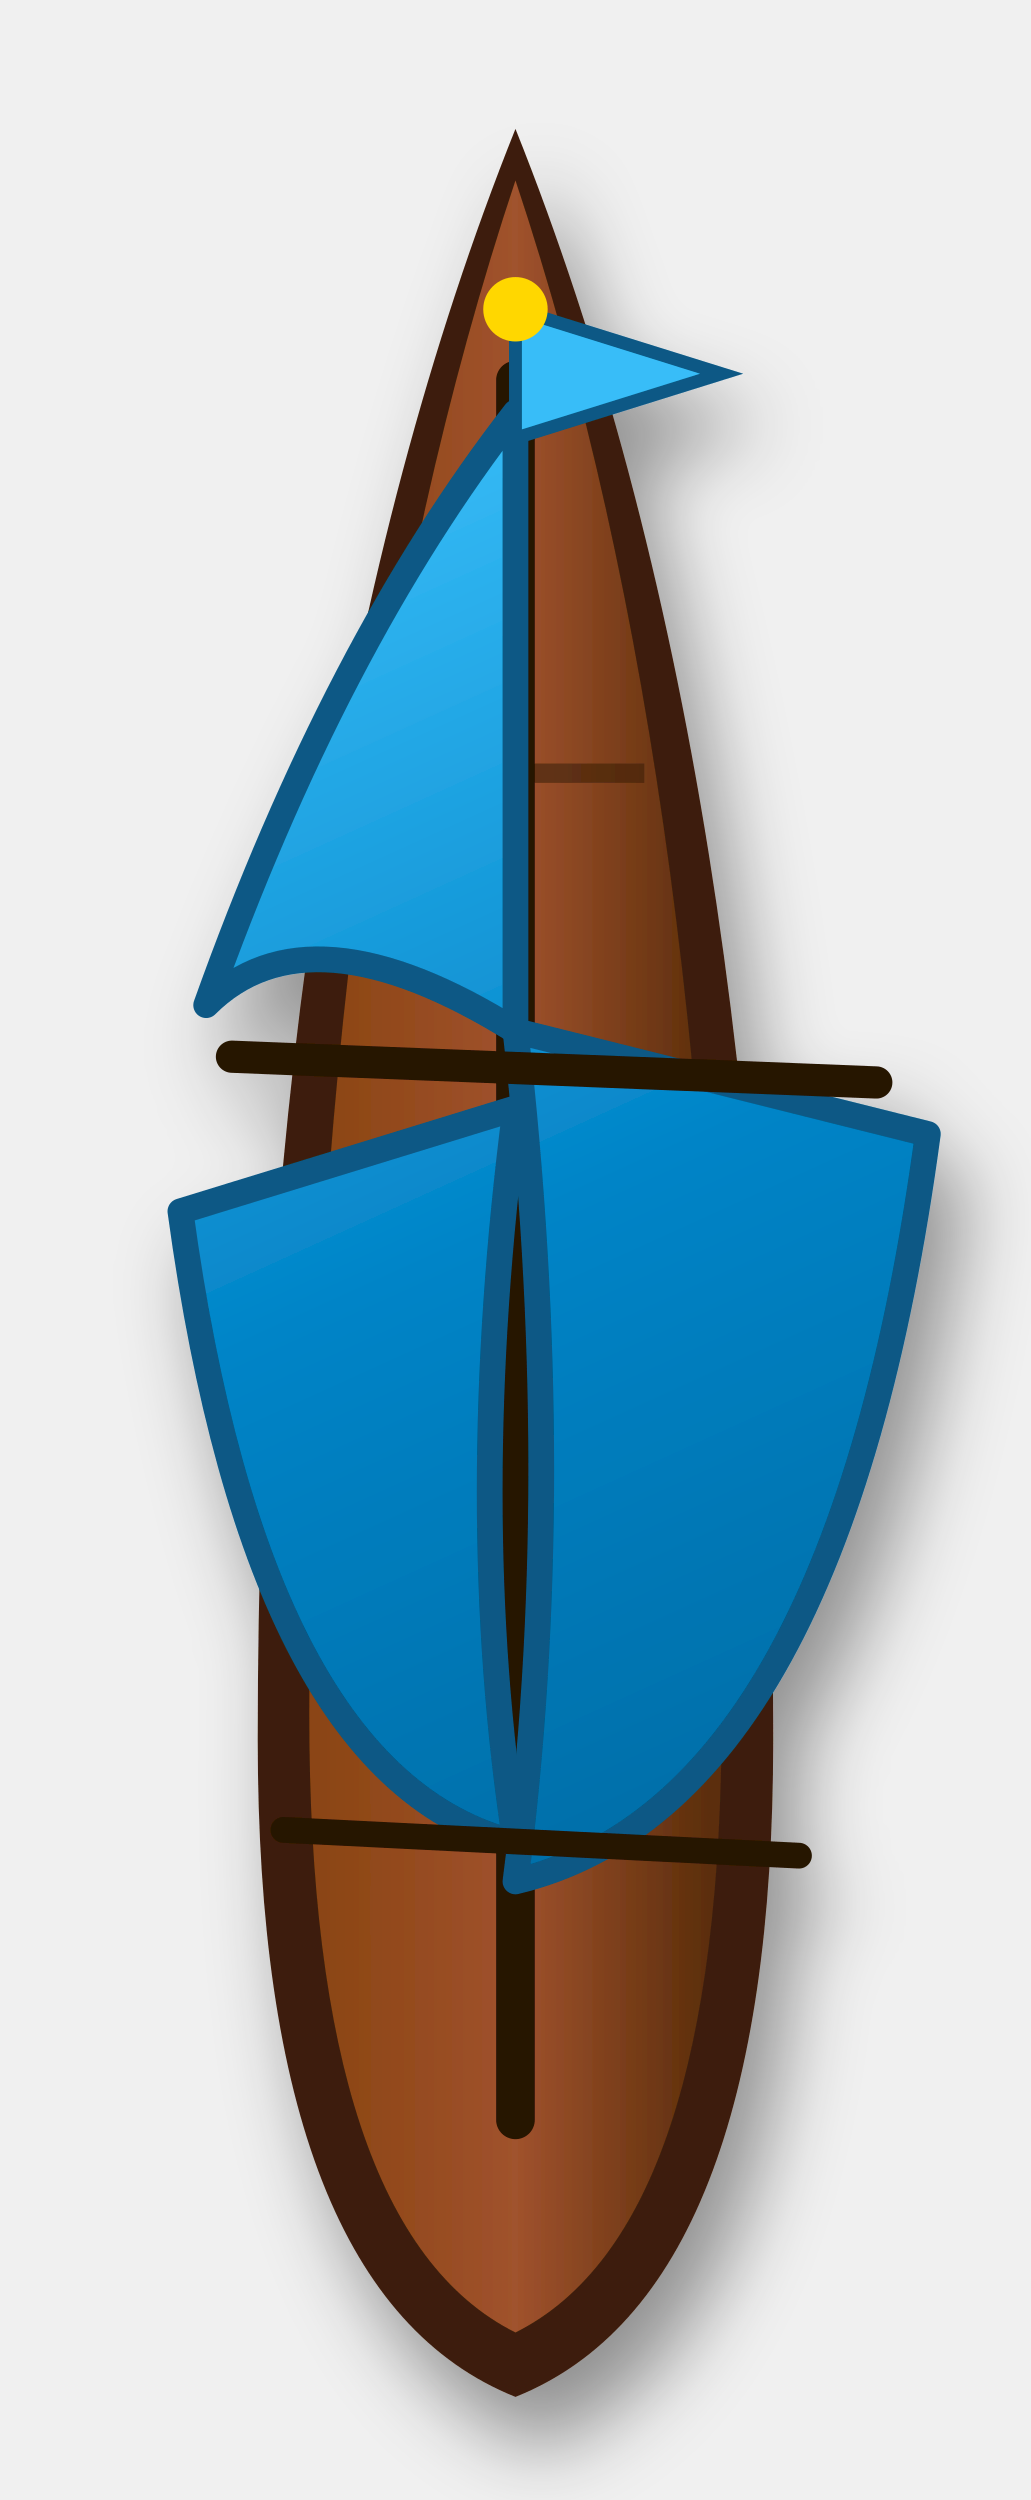
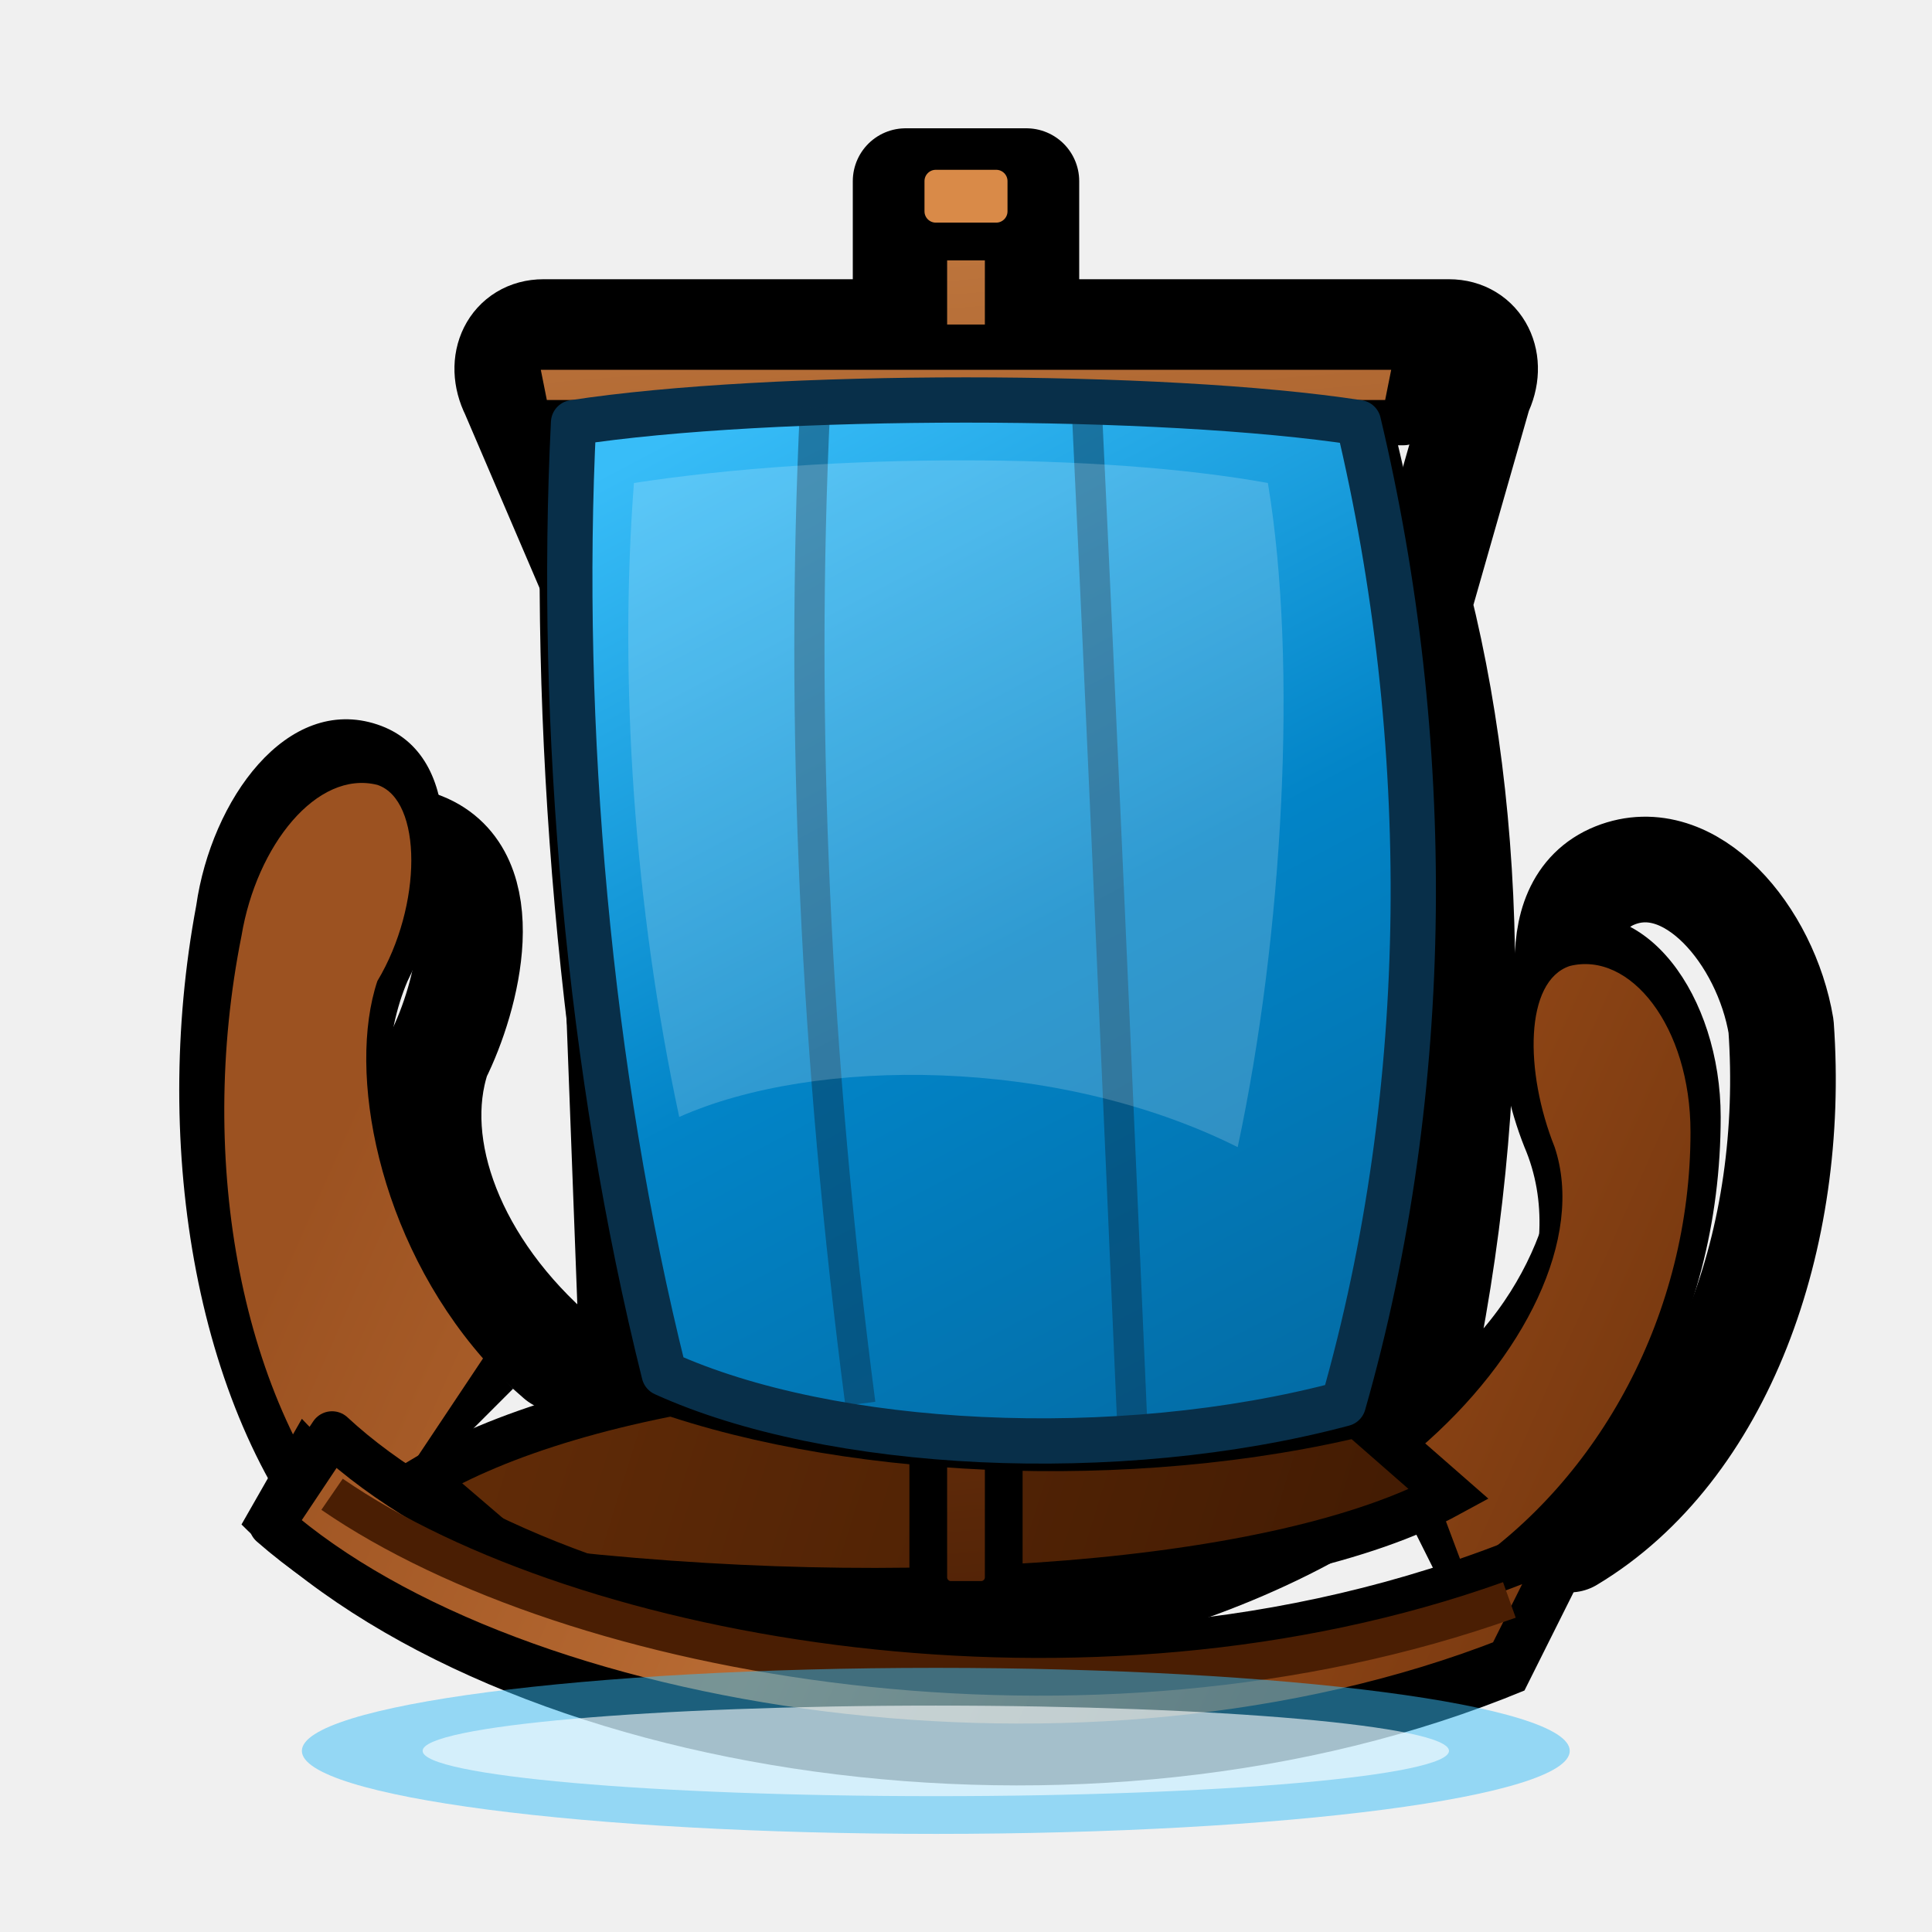
- <svg xmlns="http://www.w3.org/2000/svg" width="80" height="194" viewBox="0 0 80 194" fill="none">
+ <svg xmlns="http://www.w3.org/2000/svg" width="128" height="128" viewBox="0 0 128 128">
  <defs>
-     <linearGradient id="sailGrad_blue" x1="15" y1="40" x2="65" y2="150" gradientUnits="userSpaceOnUse">
+     <linearGradient id="sail_front_blue" x1="50" y1="26" x2="88" y2="98" gradientUnits="userSpaceOnUse">
      <stop offset="0%" stop-color="#38BDF8" />
      <stop offset="50%" stop-color="#0284C7" />
      <stop offset="100%" stop-color="#0369A1" />
    </linearGradient>
-     <linearGradient id="hullGrad_blue" x1="25" y1="97" x2="55" y2="97" gradientUnits="userSpaceOnUse">
-       <stop offset="0%" stop-color="#8B4513" />
-       <stop offset="50%" stop-color="#A0522D" />
-       <stop offset="100%" stop-color="#5C2E0B" />
+     <linearGradient id="sail_shadow_blue" x1="40" y1="60" x2="60" y2="96" gradientUnits="userSpaceOnUse">
+       <stop offset="0%" stop-color="#0284C7" />
+       <stop offset="100%" stop-color="#082F49" />
    </linearGradient>
-     <filter id="dropShadow_blue" x="-20%" y="-10%" width="140%" height="130%">
-       <feDropShadow dx="2" dy="4" stdDeviation="3" flood-opacity="0.4" />
-     </filter>
+     <linearGradient id="hull_main" x1="20" y1="80" x2="110" y2="120" gradientUnits="userSpaceOnUse">
+       <stop offset="0%" stop-color="#9C5221" />
+       <stop offset="40%" stop-color="#B86B33" />
+       <stop offset="70%" stop-color="#8C4415" />
+       <stop offset="100%" stop-color="#6E330D" />
+     </linearGradient>
+     <linearGradient id="hull_rim" x1="25" y1="80" x2="105" y2="105" gradientUnits="userSpaceOnUse">
+       <stop offset="0%" stop-color="#662E08" />
+       <stop offset="100%" stop-color="#3D1802" />
+     </linearGradient>
+     <linearGradient id="wood_mast" x1="60" y1="12" x2="68" y2="110" gradientUnits="userSpaceOnUse">
+       <stop offset="0%" stop-color="#C27A41" />
+       <stop offset="50%" stop-color="#8C4415" />
+       <stop offset="100%" stop-color="#4D2005" />
+     </linearGradient>
  </defs>
-   <g filter="url(#dropShadow_blue)">
-     <path d="M40 10 Q60 60 60 135 Q60 178 40 186 Q20 178 20 135 Q20 60 40 10 Z" fill="#3D1F07" />
-     <path d="M40 14 Q56 62 56 133 Q56 173 40 181 Q24 173 24 133 Q24 62 40 14 Z" fill="url(#hullGrad_blue)" />
-     <line x1="30" y1="60" x2="50" y2="60" stroke="#3D1F07" stroke-width="1.5" opacity="0.6" />
-     <line x1="28" y1="95" x2="52" y2="95" stroke="#3D1F07" stroke-width="1.5" opacity="0.6" />
-     <line x1="30" y1="130" x2="50" y2="130" stroke="#3D1F07" stroke-width="1.5" opacity="0.6" />
-     <rect x="38.5" y="28" width="3" height="138" rx="1.5" fill="#271202" />
-     <path d="M40 32 L40 80 Q24 70 16 78 Q26 50 40 32 Z" fill="url(#sailGrad_blue)" stroke="#075985" stroke-width="2" stroke-linejoin="round" />
-     <path d="M40 80 L72 88 Q65 140 40 146 Q44 115 40 80 Z" fill="url(#sailGrad_blue)" stroke="#075985" stroke-width="2" stroke-linejoin="round" />
-     <path d="M40 86 L14 94 Q20 138 40 143 Q36 117 40 86 Z" fill="url(#sailGrad_blue)" stroke="#075985" stroke-width="2" stroke-linejoin="round" />
-     <line x1="18" y1="82" x2="68" y2="84" stroke="#271202" stroke-width="2.5" stroke-linecap="round" />
-     <line x1="22" y1="142" x2="62" y2="144" stroke="#271202" stroke-width="2" stroke-linecap="round" />
-     <path d="M40 24 L56 29 L40 34 Z" fill="#38BDF8" stroke="#075985" stroke-width="1" />
-     <circle cx="40" cy="24" r="2.5" fill="#FFD700" />
-   </g>
+   <path d="M60 12 H68 V22 H96 C98 22 99 24 98 26 L94 40 C98 56 98 76 93 96 L104 102 C114 96 119 82 118 68 C117 62 112 56 107 58 C102 60 104 68 106 72 C108 78 105 88 97 94 L92 97 C80 106 60 110 40 108 L28 100 C20 94 16 80 18 66 C19 60 23 54 28 56 C33 58 31 66 29 70 C27 76 30 84 37 90 L42 93 L40 40 L34 26 C33 24 34 22 36 22 H60 Z" fill="none" stroke="#000" stroke-width="7" stroke-linejoin="round" stroke-linecap="round" />
+   <path d="M22 104 C13 94 10 76 13 60 C14 53 19 46 25 48 C31 50 30 59 27 65 C24 72 26 84 34 92 Z" fill="#000" />
+   <path d="M24 102 C16 93 13 77 16 62 C17 56 21 51 25 52 C28 53 28 60 25 65 C23 71 25 82 32 90 Z" fill="url(#hull_main)" />
+   <path d="M96 106 C107 100 114 88 114 74 C114 66 109 59 103 61 C98 63 99 71 101 76 C104 83 100 92 92 98 Z" fill="#000" />
+   <path d="M97 104 C106 98 112 87 112 75 C112 68 108 63 104 64 C101 65 101 71 103 76 C105 82 101 90 94 96 Z" fill="url(#hull_main)" />
+   <path d="M28 98 C38 92 60 88 88 92 L96 99 C85 105 60 107 35 104 Z" fill="url(#hull_rim)" stroke="#000" stroke-width="3" />
+   <rect x="61.5" y="14" width="5" height="92" rx="1.5" fill="url(#wood_mast)" stroke="#000" stroke-width="2.5" />
+   <path d="M34 23 L94 23 L93 28 L35 28 Z" fill="url(#wood_mast)" stroke="#000" stroke-width="3" stroke-linejoin="round" />
+   <rect x="60" y="10" width="8" height="6" rx="2" fill="#D98A48" stroke="#000" stroke-width="2.5" />
+   <path d="M36 27 C50 25 78 25 92 27 C98 50 97 74 91 95 C75 99 55 98 42 93 C37 72 35 48 36 27 Z" fill="#000" />
+   <path d="M38 28 C51 26 77 26 90 28 C95 49 95 72 89 93 C74 97 55 96 44 91 C39 71 37 48 38 28 Z" fill="url(#sail_front_blue)" stroke="#082F49" stroke-width="3" stroke-linejoin="round" />
+   <path d="M54 27 C53 48 54 70 57 93" fill="none" stroke="#082F49" stroke-width="2" opacity="0.45" />
+   <path d="M72 27 C73 48 74 71 75 94" fill="none" stroke="#082F49" stroke-width="2" opacity="0.45" />
+   <path d="M42 32 C55 30 73 30 84 32 C86 44 85 62 82 76 C70 70 54 70 45 74 C42 60 41 45 42 32 Z" fill="#FFF" opacity="0.18" />
+   <path d="M20 94 C35 110 75 118 106 102 L101 112 C72 124 33 118 16 101 Z" fill="#000" />
+   <path d="M22 95 C36 108 73 116 104 102 L100 110 C72 121 34 115 18 101 Z" fill="url(#hull_main)" stroke="#000" stroke-width="3" stroke-linejoin="round" />
+   <path d="M22 99 C38 110 72 116 100 106" fill="none" stroke="#4A1E03" stroke-width="2.5" />
+   <ellipse cx="62" cy="116" rx="42" ry="5.5" fill="#38BDF8" opacity="0.5" />
+   <ellipse cx="62" cy="116" rx="34" ry="3" fill="#FFF" opacity="0.6" />
</svg>
